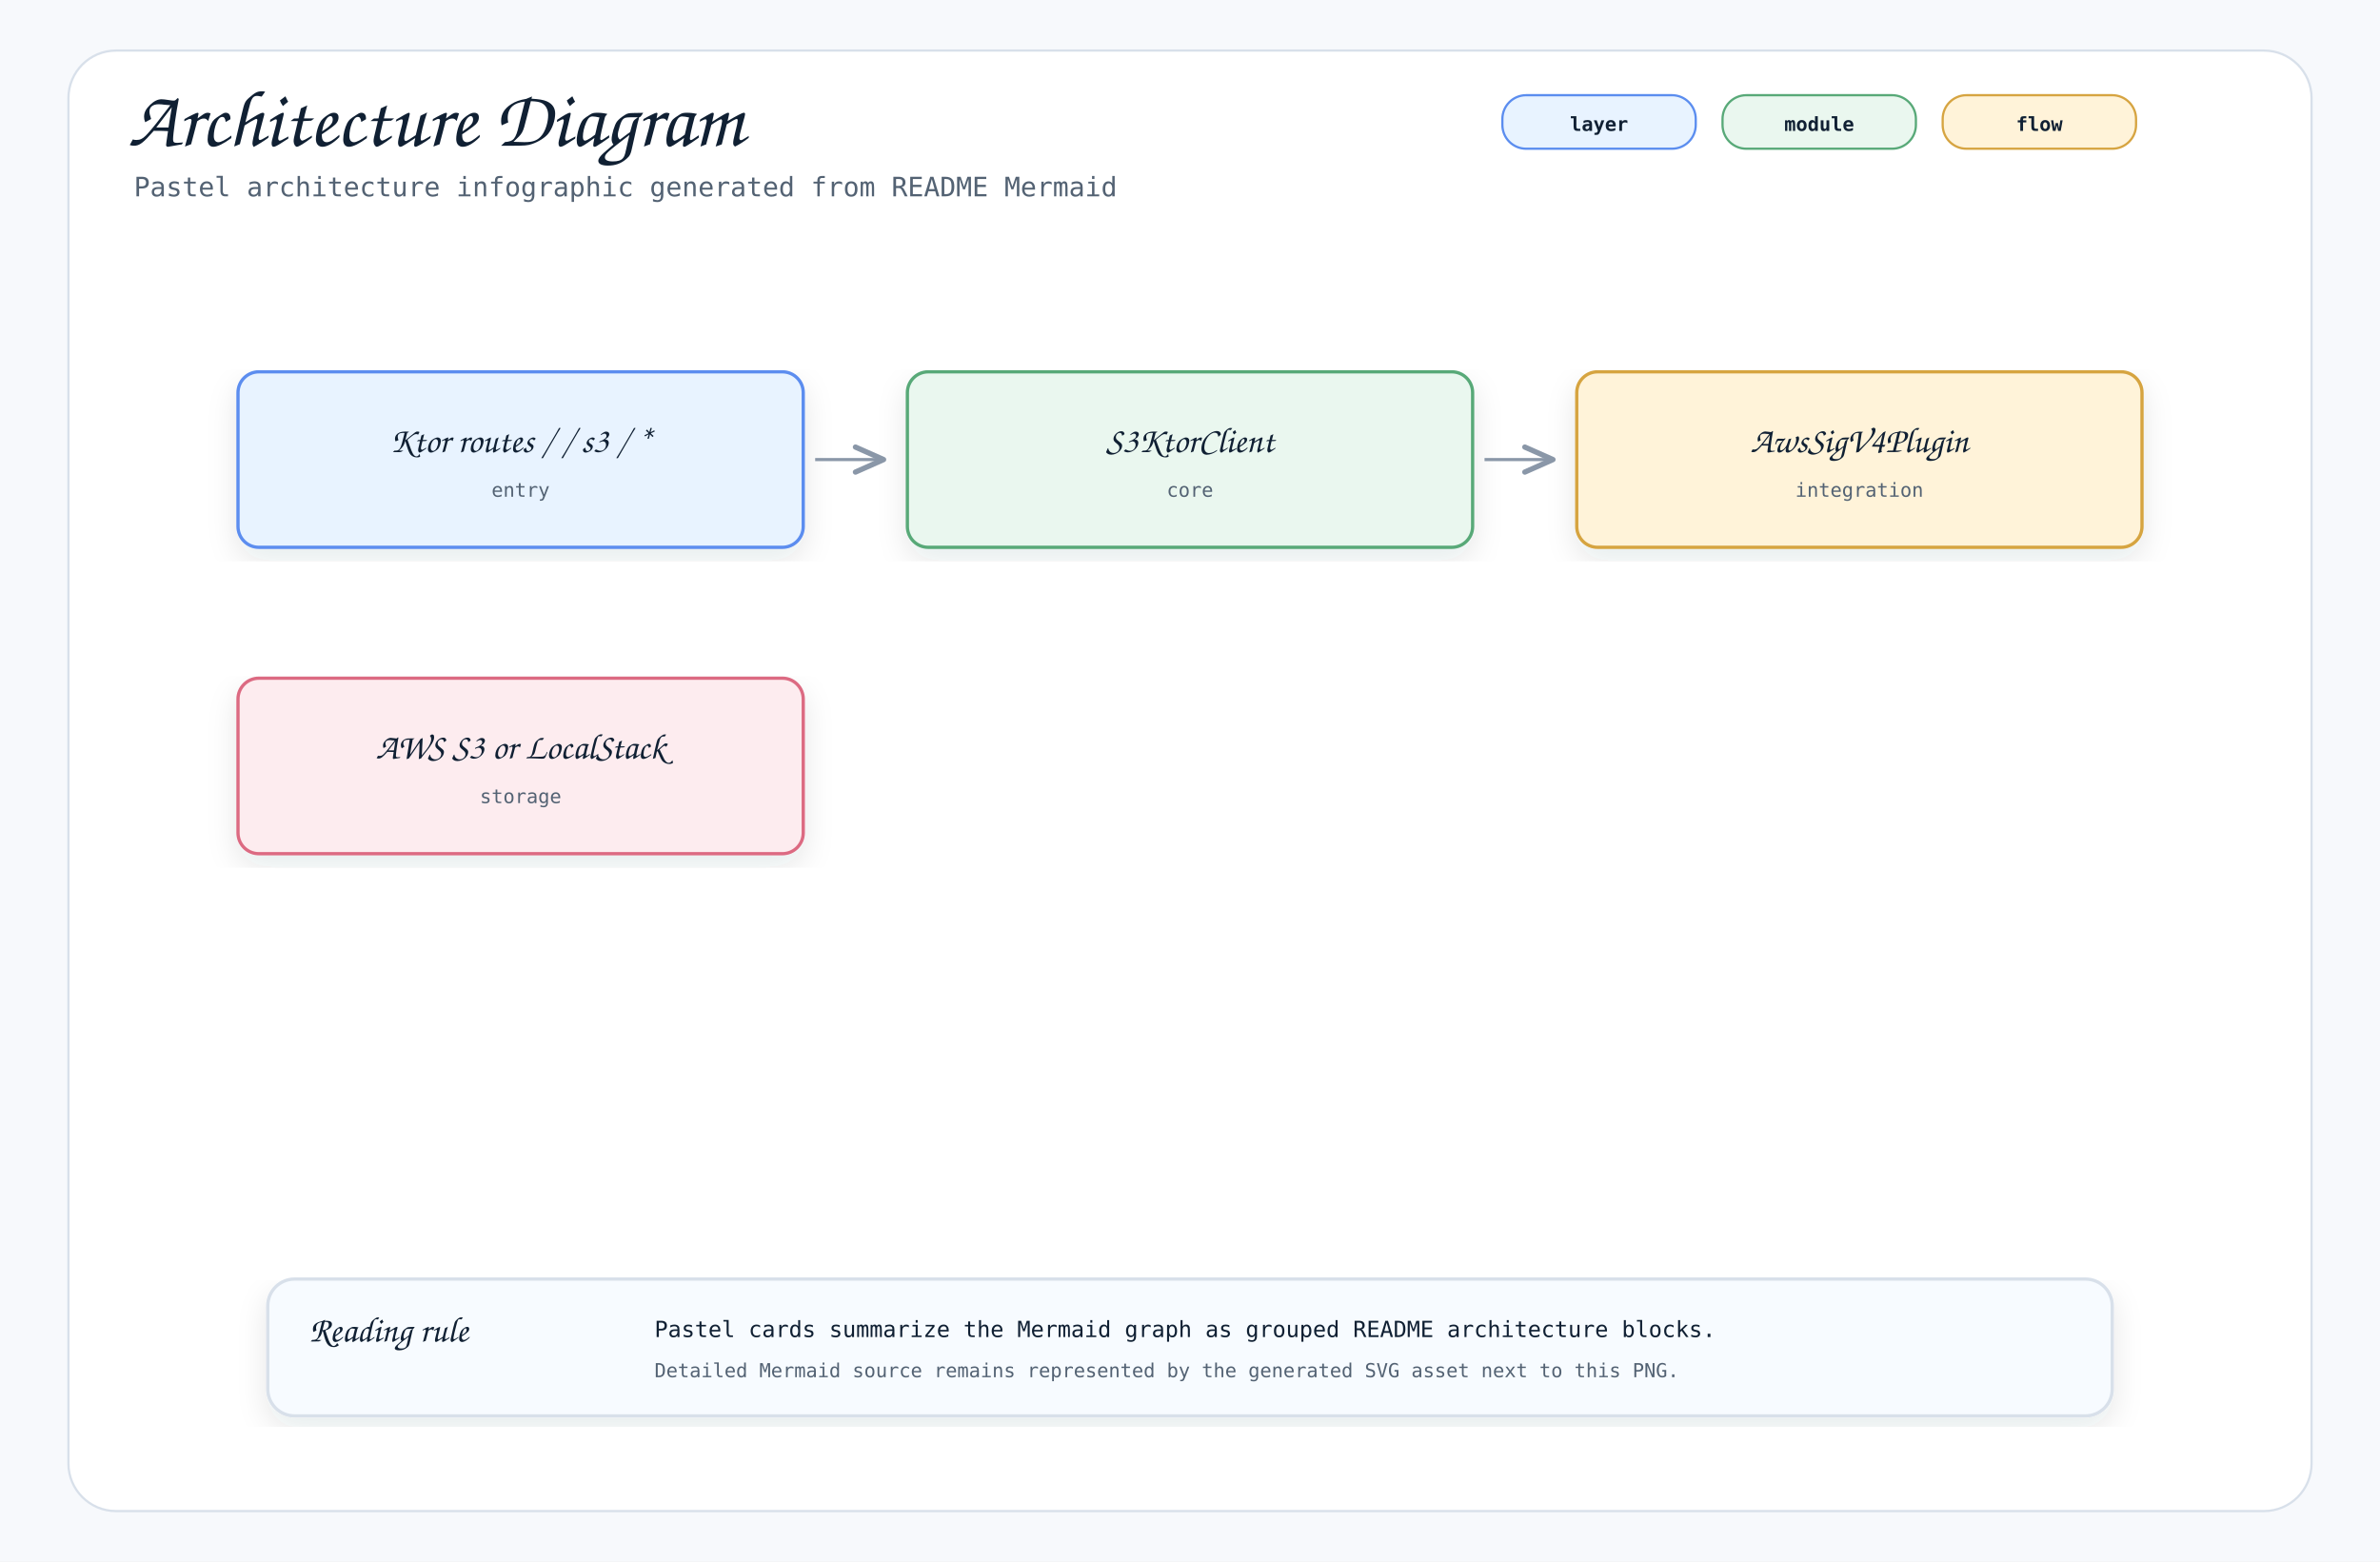
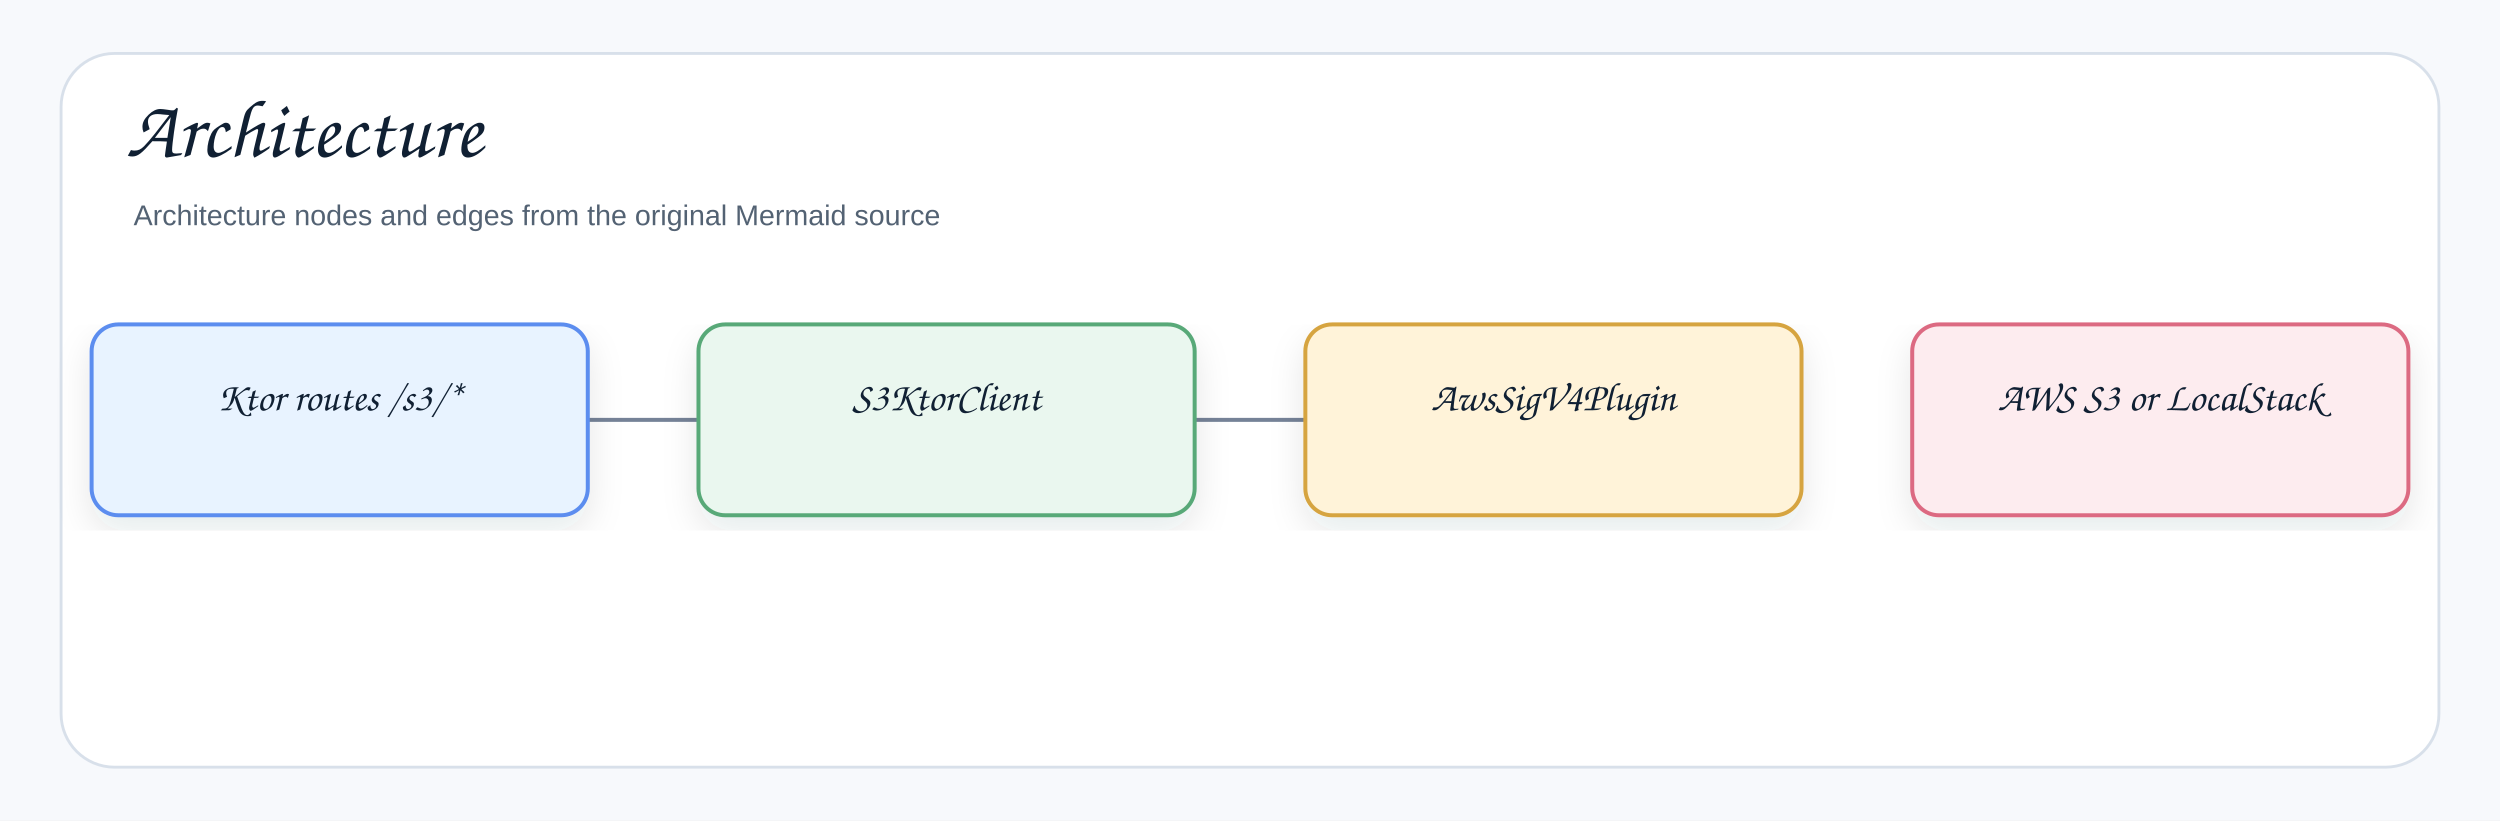
- <svg xmlns="http://www.w3.org/2000/svg" width="1600" height="1050" viewBox="0 0 1600 1050" role="img" aria-label="Architecture Diagram">
+ <svg xmlns="http://www.w3.org/2000/svg" width="1310" height="430" viewBox="0 0 1310 430" role="img" aria-label="Architecture">
  <defs>
    <filter id="shadow" x="-8%" y="-8%" width="116%" height="116%">
-       <feDropShadow dx="0" dy="8" stdDeviation="10" flood-color="#1f2937" flood-opacity="0.10" />
+       <feDropShadow dx="0" dy="8" stdDeviation="9" flood-color="#1f2937" flood-opacity="0.10" />
    </filter>
    <marker id="openArrow" markerWidth="12" markerHeight="10" refX="10" refY="5" orient="auto" markerUnits="strokeWidth">
-       <path d="M 1 1 L 10 5 L 1 9" fill="none" stroke="#8a97a8" stroke-width="1.7" stroke-linecap="round" stroke-linejoin="round" />
+       <path d="M 1 1 L 10 5 L 1 9" fill="none" stroke="#758297" stroke-width="1.8" stroke-linecap="round" stroke-linejoin="round" />
    </marker>
    <marker id="inherit" markerWidth="14" markerHeight="12" refX="12" refY="6" orient="auto" markerUnits="strokeWidth">
-       <path d="M 0 1 L 12 6 L 0 11 Z" fill="#ffffff" stroke="#8a97a8" stroke-width="1.7" />
+       <path d="M 0 1 L 12 6 L 0 11 Z" fill="#ffffff" stroke="#758297" stroke-width="1.8" />
    </marker>
    <style>
-     .canvas { fill: #f7f9fc; }
-     .frame { fill: #ffffff; stroke: #d8e0ea; stroke-width: 1.5; }
-     .title { font-family: "Architects Daughter", "Comic Mono", cursive; font-size: 54px; font-weight: 400; fill: #102033; }
-     .subtitle { font-family: "Comic Mono", "SFMono-Regular", Menlo, Consolas, monospace; font-size: 18px; fill: #536273; }
-     .label { font-family: "Architects Daughter", "Comic Mono", cursive; font-size: 30px; font-weight: 400; fill: #102033; }
-     .smallLabel { font-family: "Architects Daughter", "Comic Mono", cursive; font-size: 24px; font-weight: 400; fill: #102033; }
-     .mono { font-family: "Comic Mono", "SFMono-Regular", Menlo, Consolas, monospace; font-size: 15px; fill: #102033; }
-     .small { font-family: "Comic Mono", "SFMono-Regular", Menlo, Consolas, monospace; font-size: 13px; fill: #536273; }
-     .strong { font-family: "Comic Mono", "SFMono-Regular", Menlo, Consolas, monospace; font-size: 15px; font-weight: 700; fill: #102033; }
-     .card { stroke-width: 2.2; filter: url(#shadow); }
-     .line { stroke: #8a97a8; stroke-width: 2.1; fill: none; marker-end: url(#openArrow); }
-     .softLine { stroke: #8a97a8; stroke-width: 2.1; fill: none; }
-     .dashed { stroke: #8a97a8; stroke-width: 2.1; stroke-dasharray: 7 6; fill: none; marker-end: url(#openArrow); }
-     .inheritLine { stroke: #8a97a8; stroke-width: 2.2; fill: none; marker-end: url(#inherit); }
-     .implLine { stroke: #8a97a8; stroke-width: 2.2; stroke-dasharray: 8 7; fill: none; marker-end: url(#inherit); }
-     .compartment { stroke-width: 1.6; fill: none; }
-     .chip { stroke-width: 1.5; rx: 16; }
-     .chipText { font-family: "Comic Mono", "SFMono-Regular", Menlo, Consolas, monospace; font-size: 13px; font-weight: 700; fill: #102033; }
+     .canvas{fill:#f7f9fc}.frame{fill:#fff;stroke:#d8e0ea;stroke-width:1.5}
+     .title{font-family:"Architects Daughter","Comic Sans MS","Comic Sans",cursive;font-size:43px;font-weight:400;fill:#102033}
+     .subtitle{font-family:"Comic Sans MS","Comic Sans","Comic Neue",Arial,sans-serif;font-size:15px;font-weight:400;fill:#536273}
+     .label{font-family:"Architects Daughter","Comic Sans MS","Comic Sans",cursive;font-size:25px;font-weight:400;fill:#102033}
+     .smallLabel{font-family:"Architects Daughter","Comic Sans MS","Comic Sans",cursive;font-size:21px;font-weight:400;fill:#102033}
+     .mono{font-family:"Comic Sans MS","Comic Sans","Comic Neue",Arial,sans-serif;font-size:12px;font-weight:400;fill:#102033}
+     .small{font-family:"Comic Sans MS","Comic Sans","Comic Neue",Arial,sans-serif;font-size:12px;font-weight:400;fill:#536273}
+     .strong{font-family:"Comic Sans MS","Comic Sans","Comic Neue",Arial,sans-serif;font-size:13px;font-weight:400;fill:#102033}
+     .card{stroke-width:2.1;filter:url(#shadow)}.compartment{stroke-width:1.5;fill:none}
+     .line{stroke:#758297;stroke-width:2.1;fill:none;marker-end:url(#openArrow)}
+     .plainLine{stroke:#758297;stroke-width:2.1;fill:none}
+     .dashed{stroke:#758297;stroke-width:2.1;stroke-dasharray:7 6;fill:none;marker-end:url(#openArrow)}
+     .inheritLine{stroke:#758297;stroke-width:2.2;fill:none;marker-end:url(#inherit)}
+     .implLine{stroke:#758297;stroke-width:2.2;stroke-dasharray:8 7;fill:none;marker-end:url(#inherit)}
  </style>
  </defs>
-   <rect class="canvas" width="1600" height="1050" />
-   <rect class="frame" x="46" y="34" width="1508" height="982" rx="32" />
-   <text class="title" x="86" y="98">Architecture Diagram</text>
-   <text class="subtitle" x="90" y="132">Pastel architecture infographic generated from README Mermaid</text>
-   <rect class="chip" x="1010" y="64" width="130" height="36" fill="#e8f3ff" stroke="#5b8def" />
-   <text class="chipText" x="1075" y="88" text-anchor="middle">layer</text>
-   <rect class="chip" x="1158" y="64" width="130" height="36" fill="#eaf7ef" stroke="#58a978" />
-   <text class="chipText" x="1223" y="88" text-anchor="middle">module</text>
-   <rect class="chip" x="1306" y="64" width="130" height="36" fill="#fff3d9" stroke="#d6a441" />
-   <text class="chipText" x="1371" y="88" text-anchor="middle">flow</text>
-   <g transform="translate(160,250)">
-     <rect class="card" x="0" y="0" width="380" height="118" rx="14" fill="#e8f3ff" stroke="#5b8def" />
-     <text class="smallLabel" x="190" y="54" text-anchor="middle">Ktor routes / / s3 / *</text>
-     <text class="small" x="190" y="84" text-anchor="middle">entry</text>
+   <rect class="canvas" width="1310" height="430" />
+   <rect class="frame" x="32" y="28" width="1246" height="374" rx="28" />
+   <text class="title" x="66" y="82">Architecture</text>
+   <text class="subtitle" x="70" y="118">Architecture nodes and edges from the original Mermaid source</text>
+   <path class="line" d="M496 220 C496 220 814 220 814 220" />
+   <path class="line" d="M178 220 C178 220 496 220 496 220" />
+   <g transform="translate(48,170)">
+     <rect class="card" x="0" y="0" width="260" height="100" rx="14" fill="#E8F3FF" stroke="#5B8DEF" />
+     <text class="smallLabel" x="130" y="45" text-anchor="middle">Ktor routes /s3/*</text>
  </g>
-   <g transform="translate(610,250)">
-     <rect class="card" x="0" y="0" width="380" height="118" rx="14" fill="#eaf7ef" stroke="#58a978" />
-     <text class="smallLabel" x="190" y="54" text-anchor="middle">S3KtorClient</text>
-     <text class="small" x="190" y="84" text-anchor="middle">core</text>
+   <g transform="translate(366,170)">
+     <rect class="card" x="0" y="0" width="260" height="100" rx="14" fill="#EAF7EF" stroke="#58A978" />
+     <text class="smallLabel" x="130" y="45" text-anchor="middle">S3KtorClient</text>
  </g>
-   <path class="line" d="M548 309 L594 309" />
-   <g transform="translate(1060,250)">
-     <rect class="card" x="0" y="0" width="380" height="118" rx="14" fill="#fff3d9" stroke="#d6a441" />
-     <text class="smallLabel" x="190" y="54" text-anchor="middle">AwsSigV4Plugin</text>
-     <text class="small" x="190" y="84" text-anchor="middle">integration</text>
+   <g transform="translate(684,170)">
+     <rect class="card" x="0" y="0" width="260" height="100" rx="14" fill="#FFF3D9" stroke="#D6A441" />
+     <text class="smallLabel" x="130" y="45" text-anchor="middle">AwsSigV4Plugin</text>
  </g>
-   <path class="line" d="M998 309 L1044 309" />
-   <g transform="translate(160,456)">
-     <rect class="card" x="0" y="0" width="380" height="118" rx="14" fill="#fdecef" stroke="#dc6b82" />
-     <text class="smallLabel" x="190" y="54" text-anchor="middle">AWS S3 or LocalStack</text>
-     <text class="small" x="190" y="84" text-anchor="middle">storage</text>
-   </g>
-   <g transform="translate(180,860)">
-     <rect class="card" x="0" y="0" width="1240" height="92" rx="18" fill="#f7fbff" stroke="#d8e0ea" />
-     <text class="smallLabel" x="28" y="42">Reading rule</text>
-     <text class="mono" x="260" y="39">Pastel cards summarize the Mermaid graph as grouped README architecture blocks.</text>
-     <text class="small" x="260" y="66">Detailed Mermaid source remains represented by the generated SVG asset next to this PNG.</text>
+   <g transform="translate(1002,170)">
+     <rect class="card" x="0" y="0" width="260" height="100" rx="14" fill="#FDECEF" stroke="#DC6B82" />
+     <text class="smallLabel" x="130" y="45" text-anchor="middle">AWS S3 or LocalStack</text>
  </g>
</svg>
